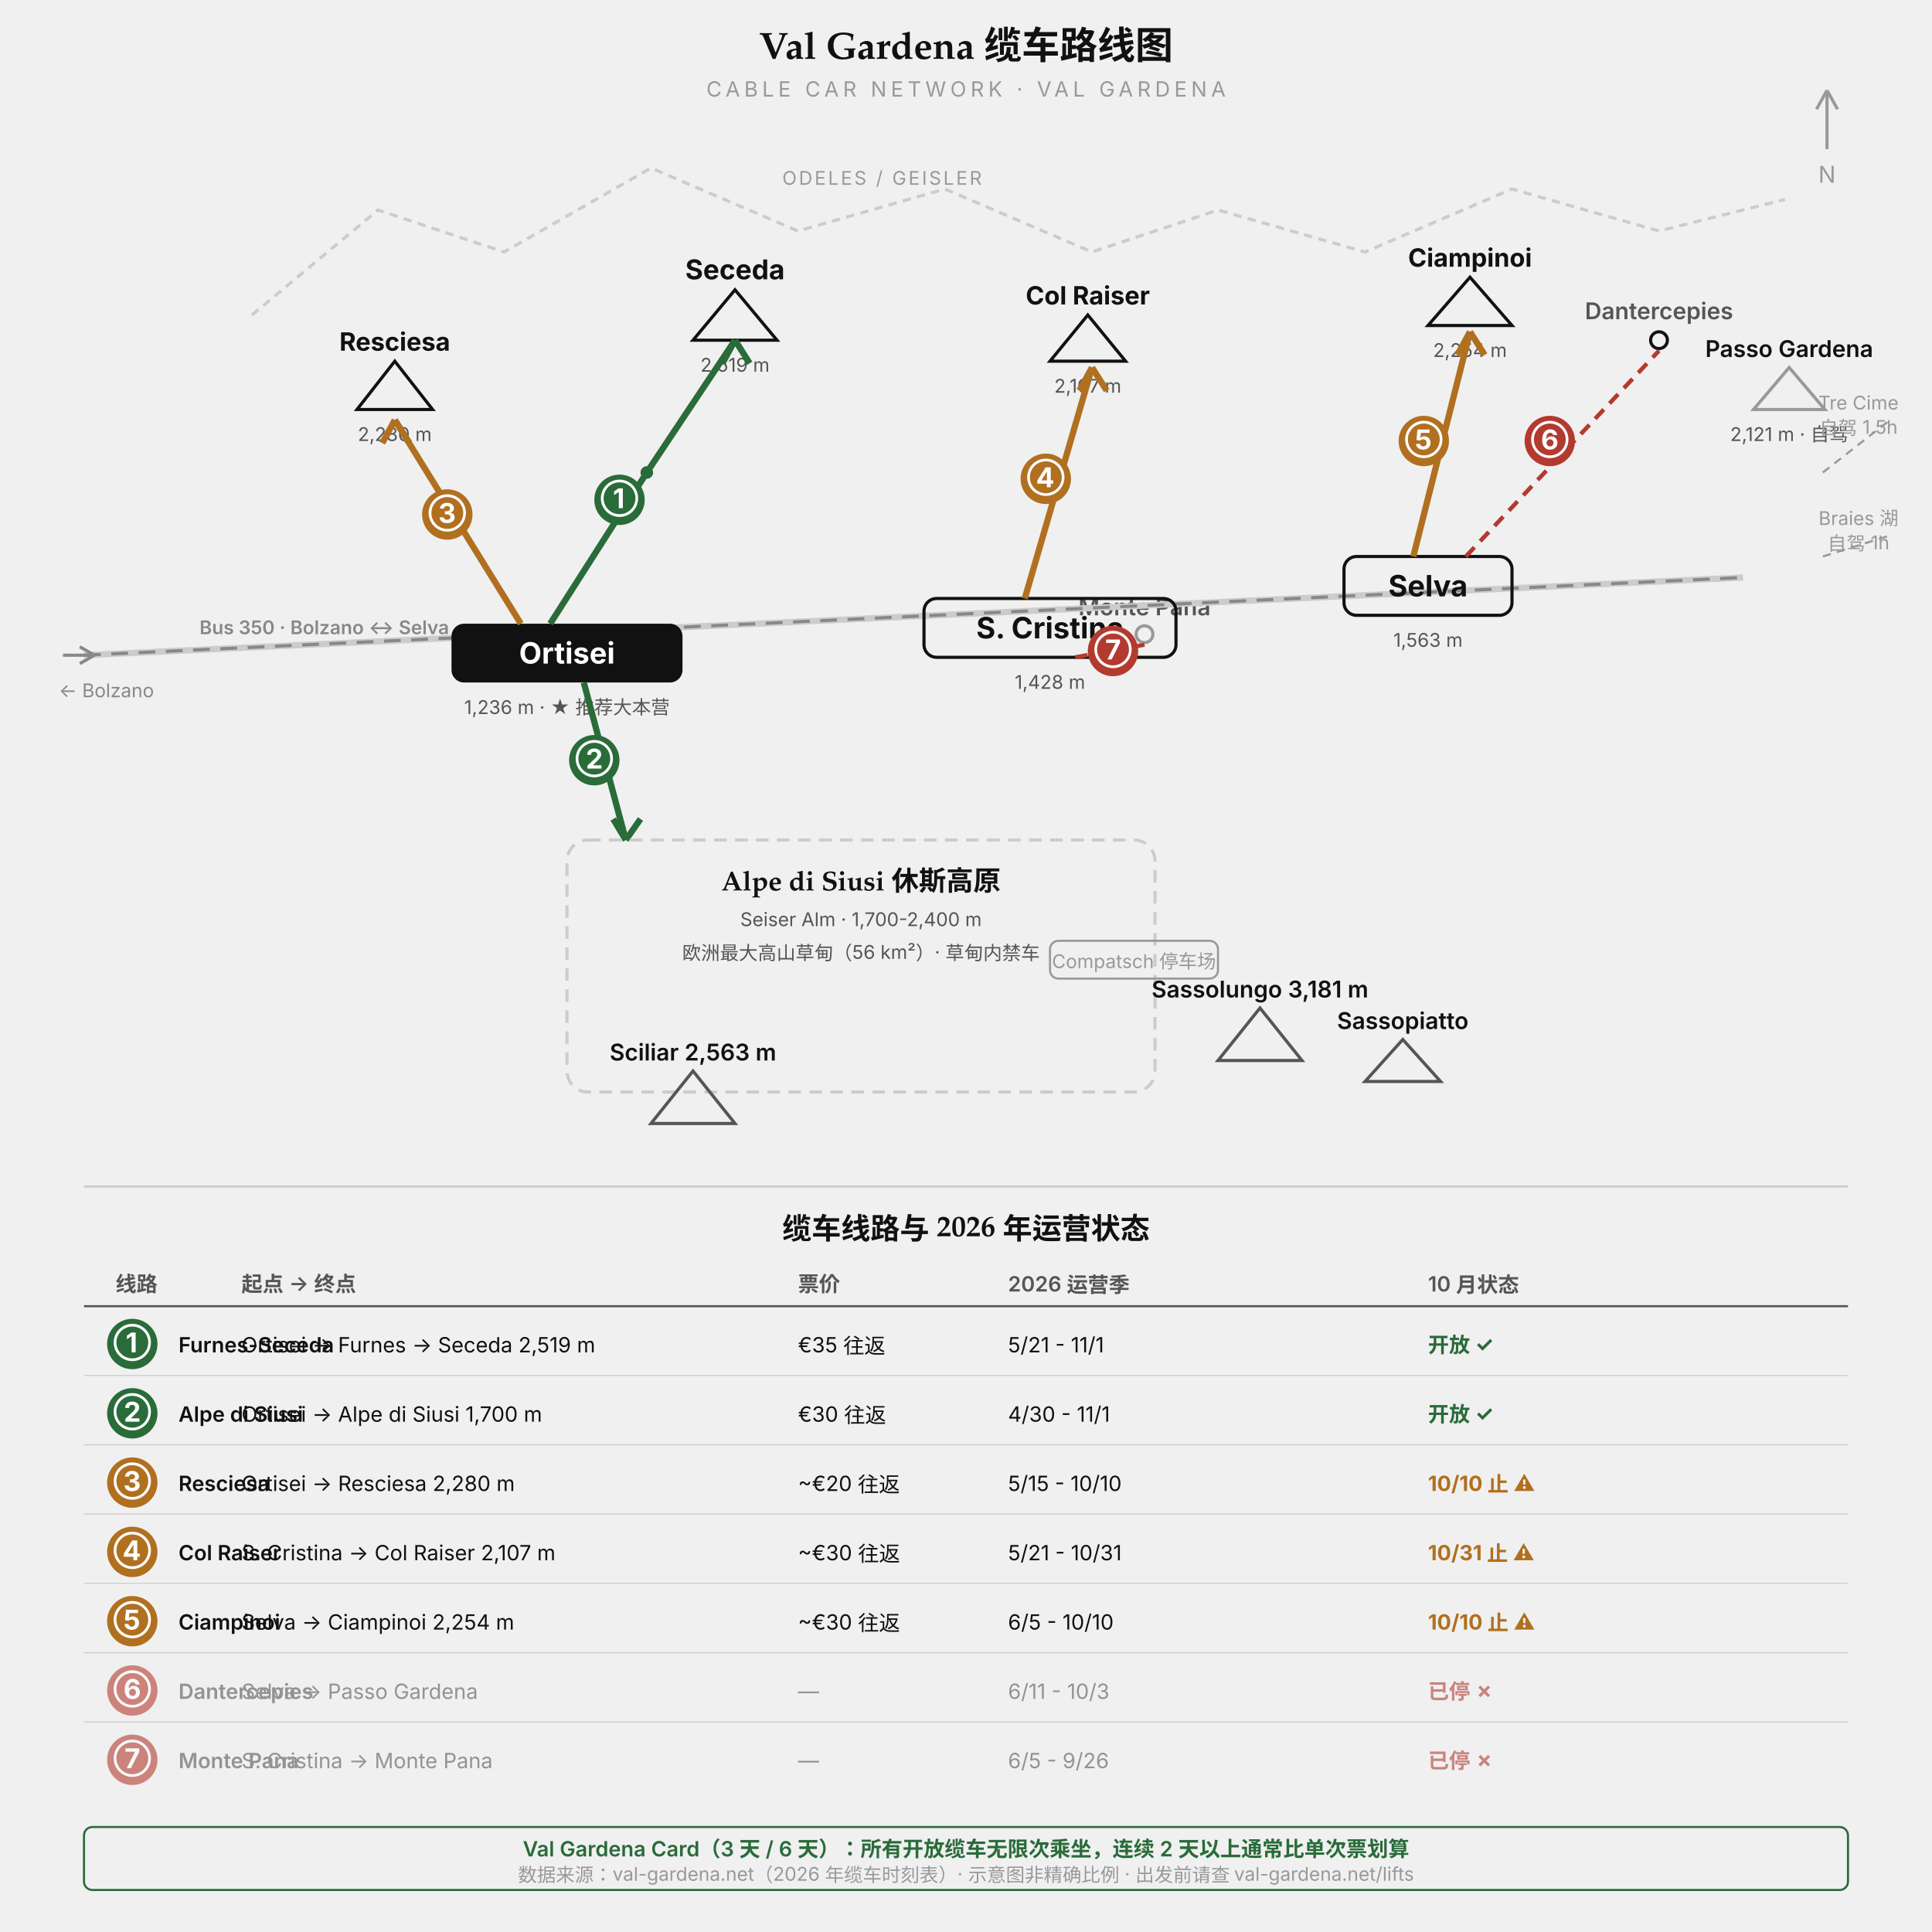
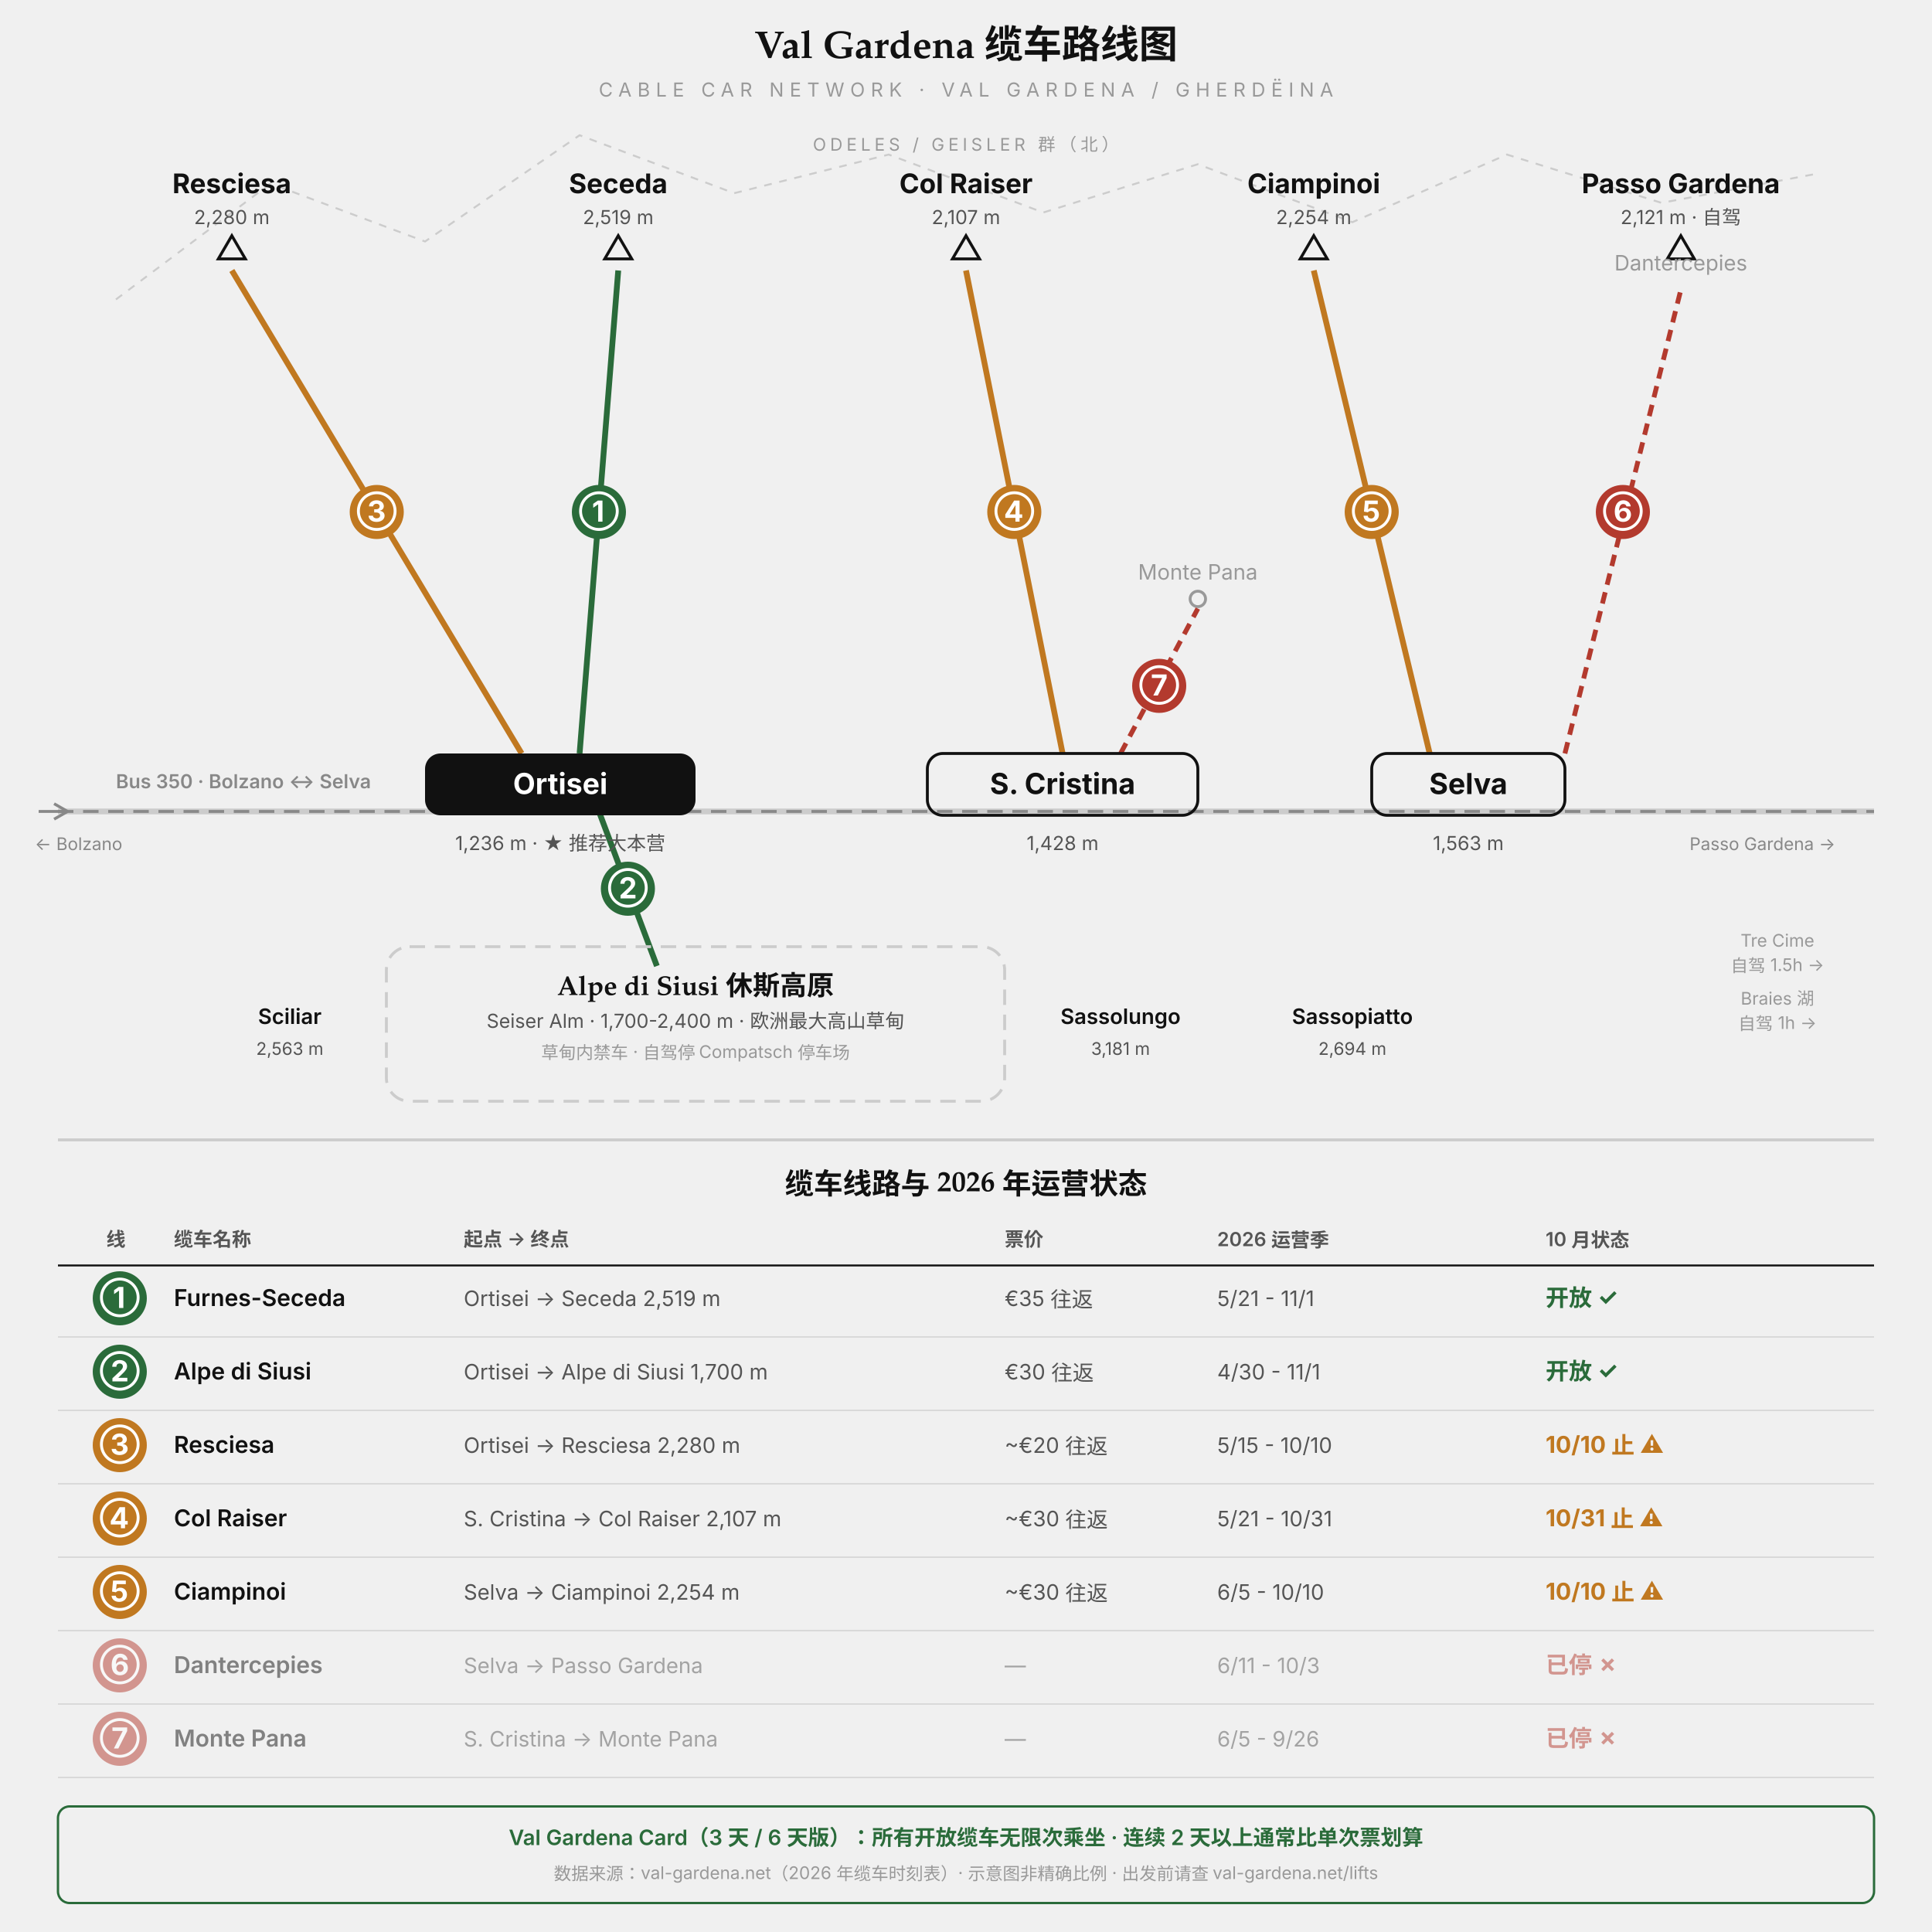
- <svg xmlns="http://www.w3.org/2000/svg" viewBox="0 0 920 920" style="font-family:-apple-system,BlinkMacSystemFont,'Segoe UI','PingFang SC','Microsoft YaHei',sans-serif;background:#ffffff;">
-   <text x="460" y="28" font-size="18" font-weight="700" fill="#111111" text-anchor="middle" font-family="'Palatino Linotype',Palatino,Georgia,'Songti SC',SimSun,serif">Val Gardena 缆车路线图</text>
-   <text x="460" y="46" font-size="10" fill="#999999" text-anchor="middle" letter-spacing="2">CABLE CAR NETWORK · VAL GARDENA</text>
-   <g transform="translate(870,55)">
-     <path d="M0,16 L0,-12 M0,-12 L-5,-3 M0,-12 L5,-3" stroke="#999999" stroke-width="1.5" fill="none" />
-     <text y="32" font-size="11" fill="#999999" text-anchor="middle">N</text>
-   </g>
-   <path d="M120,150 L180,100 L240,120 L310,80 L380,110 L450,90 L520,120 L580,100 L650,120 L720,90 L790,110 L850,95" fill="none" stroke="#cccccc" stroke-width="1.5" stroke-dasharray="4,3" />
-   <text x="420" y="88" font-size="9" fill="#999999" text-anchor="middle" letter-spacing="1">ODELES / GEISLER</text>
+ <svg xmlns="http://www.w3.org/2000/svg" viewBox="0 0 1000 1000" style="font-family:-apple-system,BlinkMacSystemFont,'Segoe UI','PingFang SC','Microsoft YaHei',sans-serif;background:#fff;">
+   <text x="500" y="30" font-size="20" font-weight="700" fill="#111" text-anchor="middle" font-family="'Palatino Linotype',Palatino,Georgia,'Songti SC',SimSun,serif">Val Gardena 缆车路线图</text>
+   <text x="500" y="50" font-size="10" fill="#999" text-anchor="middle" letter-spacing="3">CABLE CAR NETWORK · VAL GARDENA / GHERDËINA</text>
+   <path d="M60,155 L140,95 L220,125 L300,70 L380,100 L460,80 L540,110 L620,85 L700,115 L780,80 L860,105 L940,90" fill="none" stroke="#ccc" stroke-width="1" stroke-dasharray="4,4" />
+   <text x="500" y="78" font-size="9" fill="#999" text-anchor="middle" letter-spacing="2">ODELES / GEISLER 群（北）</text>
  <g text-anchor="middle">
-     <path d="M170,195 L188,172 L206,195 Z" fill="none" stroke="#111111" stroke-width="1.5" />
-     <text x="188" y="167" font-size="12" font-weight="700" fill="#111111">Resciesa</text>
-     <text x="188" y="210" font-size="9" fill="#555555">2,280 m</text>
-     <path d="M330,162 L350,138 L370,162 Z" fill="none" stroke="#111111" stroke-width="1.5" />
-     <text x="350" y="133" font-size="13" font-weight="700" fill="#111111">Seceda</text>
-     <text x="350" y="177" font-size="9" fill="#555555">2,519 m</text>
-     <path d="M500,172 L518,150 L536,172 Z" fill="none" stroke="#111111" stroke-width="1.5" />
-     <text x="518" y="145" font-size="12" font-weight="700" fill="#111111">Col Raiser</text>
-     <text x="518" y="187" font-size="9" fill="#555555">2,107 m</text>
-     <path d="M680,155 L700,132 L720,155 Z" fill="none" stroke="#111111" stroke-width="1.5" />
-     <text x="700" y="127" font-size="12" font-weight="700" fill="#111111">Ciampinoi</text>
-     <text x="700" y="170" font-size="9" fill="#555555">2,254 m</text>
-     <circle cx="790" cy="162" r="4" fill="none" stroke="#111111" stroke-width="1.5" />
-     <text x="790" y="152" font-size="11" font-weight="600" fill="#555555">Dantercepies</text>
-     <path d="M835,195 L852,175 L869,195 Z" fill="none" stroke="#999999" stroke-width="1.5" />
-     <text x="852" y="170" font-size="11" font-weight="600" fill="#111111">Passo Gardena</text>
-     <text x="852" y="210" font-size="9" fill="#555555">2,121 m · 自驾</text>
-     <circle cx="545" cy="302" r="4" fill="none" stroke="#999999" stroke-width="1.5" />
-     <text x="545" y="293" font-size="11" font-weight="600" fill="#555555">Monte Pana</text>
-   </g>
-   <line x1="40" y1="312" x2="830" y2="275" stroke="#cccccc" stroke-width="3" />
-   <line x1="40" y1="312" x2="830" y2="275" stroke="#888888" stroke-width="1.5" stroke-dasharray="8,5" />
-   <text x="95" y="302" font-size="9" fill="#888888" font-weight="600">Bus 350 · Bolzano ↔ Selva</text>
-   <path d="M30,312 L45,312 M45,312 L38,308 M45,312 L38,316" stroke="#888888" stroke-width="1.5" fill="none" />
-   <text x="28" y="332" font-size="9" fill="#888888">← Bolzano</text>
-   <g text-anchor="middle">
-     <rect x="215" y="297" width="110" height="28" rx="6" fill="#111111" />
-     <text x="270" y="316" font-size="14" font-weight="700" fill="#fff">Ortisei</text>
-     <text x="270" y="340" font-size="9" fill="#555555">1,236 m · ★ 推荐大本营</text>
-     <rect x="440" y="285" width="120" height="28" rx="6" fill="none" stroke="#111111" stroke-width="1.5" />
-     <text x="500" y="304" font-size="14" font-weight="700" fill="#111111">S. Cristina</text>
-     <text x="500" y="328" font-size="9" fill="#555555">1,428 m</text>
-     <rect x="640" y="265" width="80" height="28" rx="6" fill="none" stroke="#111111" stroke-width="1.5" />
-     <text x="680" y="284" font-size="14" font-weight="700" fill="#111111">Selva</text>
-     <text x="680" y="308" font-size="9" fill="#555555">1,563 m</text>
-   </g>
-   <line x1="262" y1="297" x2="308" y2="225" stroke="#2a6b3a" stroke-width="3" />
-   <circle cx="308" cy="225" r="3" fill="#2a6b3a" />
-   <line x1="308" y1="225" x2="350" y2="162" stroke="#2a6b3a" stroke-width="3" />
-   <path d="M350,162 L344,173 M350,162 L357,173" stroke="#2a6b3a" stroke-width="3" fill="none" />
-   <circle cx="295" cy="238" r="12" fill="#2a6b3a" />
-   <text x="295" y="242" font-size="13" font-weight="700" fill="#fff" text-anchor="middle">①</text>
-   <line x1="278" y1="325" x2="298" y2="400" stroke="#2a6b3a" stroke-width="3" />
-   <path d="M298,400 L292,390 M298,400 L305,390" stroke="#2a6b3a" stroke-width="3" fill="none" />
-   <circle cx="283" cy="362" r="12" fill="#2a6b3a" />
-   <text x="283" y="366" font-size="13" font-weight="700" fill="#fff" text-anchor="middle">②</text>
-   <line x1="248" y1="297" x2="188" y2="200" stroke="#b07020" stroke-width="3" />
-   <path d="M188,200 L182,211 M188,200 L195,211" stroke="#b07020" stroke-width="3" fill="none" />
-   <circle cx="213" cy="245" r="12" fill="#b07020" />
-   <text x="213" y="249" font-size="13" font-weight="700" fill="#fff" text-anchor="middle">③</text>
-   <line x1="488" y1="285" x2="520" y2="175" stroke="#b07020" stroke-width="3" />
-   <path d="M520,175 L514,186 M520,175 L527,186" stroke="#b07020" stroke-width="3" fill="none" />
-   <circle cx="498" cy="228" r="12" fill="#b07020" />
-   <text x="498" y="232" font-size="13" font-weight="700" fill="#fff" text-anchor="middle">④</text>
-   <line x1="673" y1="265" x2="700" y2="158" stroke="#b07020" stroke-width="3" />
-   <path d="M700,158 L694,169 M700,158 L707,169" stroke="#b07020" stroke-width="3" fill="none" />
-   <circle cx="678" cy="210" r="12" fill="#b07020" />
-   <text x="678" y="214" font-size="13" font-weight="700" fill="#fff" text-anchor="middle">⑤</text>
-   <line x1="698" y1="265" x2="790" y2="167" stroke="#b33a2e" stroke-width="2" stroke-dasharray="6,4" />
-   <circle cx="738" cy="210" r="12" fill="#b33a2e" />
-   <text x="738" y="214" font-size="13" font-weight="700" fill="#fff" text-anchor="middle">⑥</text>
-   <line x1="512" y1="313" x2="545" y2="307" stroke="#b33a2e" stroke-width="2" stroke-dasharray="6,4" />
-   <circle cx="530" cy="310" r="12" fill="#b33a2e" />
-   <text x="530" y="314" font-size="13" font-weight="700" fill="#fff" text-anchor="middle">⑦</text>
-   <rect x="270" y="400" width="280" height="120" rx="10" fill="none" stroke="#cccccc" stroke-width="1.5" stroke-dasharray="6,4" />
-   <g text-anchor="middle">
-     <text x="410" y="424" font-size="13" font-weight="700" fill="#111111" font-family="'Palatino Linotype',Palatino,Georgia,'Songti SC',SimSun,serif">Alpe di Siusi 休斯高原</text>
-     <text x="410" y="441" font-size="9" fill="#555555">Seiser Alm · 1,700-2,400 m</text>
-     <text x="410" y="457" font-size="9" fill="#555555">欧洲最大高山草甸（56 km²）· 草甸内禁车</text>
-   </g>
-   <g>
-     <rect x="500" y="448" width="80" height="18" rx="4" fill="none" stroke="#999999" stroke-width="1" />
-     <text x="540" y="461" font-size="9" fill="#999999" text-anchor="middle">Compatsch 停车场</text>
+     <text x="120" y="100" font-size="14" font-weight="700" fill="#111">Resciesa</text>
+     <text x="120" y="116" font-size="10" fill="#555">2,280 m</text>
+     <path d="M113,134 L120,122 L127,134 Z" fill="none" stroke="#111" stroke-width="1.5" />
  </g>
  <g text-anchor="middle">
-     <path d="M580,505 L600,480 L620,505 Z" fill="none" stroke="#555555" stroke-width="1.5" />
-     <text x="600" y="475" font-size="11" font-weight="600" fill="#111111">Sassolungo 3,181 m</text>
-     <path d="M650,515 L668,495 L686,515 Z" fill="none" stroke="#555555" stroke-width="1.5" />
-     <text x="668" y="490" font-size="11" font-weight="600" fill="#111111">Sassopiatto</text>
-     <path d="M310,535 L330,510 L350,535 Z" fill="none" stroke="#555555" stroke-width="1.5" />
-     <text x="330" y="505" font-size="11" font-weight="600" fill="#111111">Sciliar 2,563 m</text>
+     <text x="320" y="100" font-size="14" font-weight="700" fill="#111">Seceda</text>
+     <text x="320" y="116" font-size="10" fill="#555">2,519 m</text>
+     <path d="M313,134 L320,122 L327,134 Z" fill="none" stroke="#111" stroke-width="1.5" />
  </g>
-   <g font-size="9" fill="#999999">
-     <line x1="868" y1="225" x2="900" y2="200" stroke="#999999" stroke-width="1" stroke-dasharray="4,3" />
-     <text x="885" y="195" text-anchor="middle">Tre Cime</text>
-     <text x="885" y="207" text-anchor="middle">自驾 1.5h</text>
-     <line x1="868" y1="265" x2="900" y2="255" stroke="#999999" stroke-width="1" stroke-dasharray="4,3" />
-     <text x="885" y="250" text-anchor="middle">Braies 湖</text>
-     <text x="885" y="262" text-anchor="middle">自驾 1h</text>
+   <g text-anchor="middle">
+     <text x="500" y="100" font-size="14" font-weight="700" fill="#111">Col Raiser</text>
+     <text x="500" y="116" font-size="10" fill="#555">2,107 m</text>
+     <path d="M493,134 L500,122 L507,134 Z" fill="none" stroke="#111" stroke-width="1.5" />
  </g>
-   <line x1="40" y1="565" x2="880" y2="565" stroke="#cccccc" stroke-width="1" />
-   <text x="460" y="590" font-size="14" font-weight="700" fill="#111111" text-anchor="middle" font-family="'Palatino Linotype',Palatino,Georgia,'Songti SC',SimSun,serif">缆车线路与 2026 年运营状态</text>
-   <g font-size="10" font-weight="600" fill="#555555">
-     <text x="55" y="615">线路</text>
-     <text x="115" y="615">起点 → 终点</text>
-     <text x="380" y="615">票价</text>
-     <text x="480" y="615">2026 运营季</text>
-     <text x="680" y="615">10 月状态</text>
+   <g text-anchor="middle">
+     <text x="680" y="100" font-size="14" font-weight="700" fill="#111">Ciampinoi</text>
+     <text x="680" y="116" font-size="10" fill="#555">2,254 m</text>
+     <path d="M673,134 L680,122 L687,134 Z" fill="none" stroke="#111" stroke-width="1.5" />
  </g>
-   <line x1="40" y1="622" x2="880" y2="622" stroke="#555555" stroke-width="1" />
-   <g font-size="10">
-     <circle cx="63" cy="640" r="12" fill="#2a6b3a" />
-     <text x="63" y="644" font-size="13" font-weight="700" fill="#fff" text-anchor="middle">①</text>
-     <text x="85" y="644" fill="#111111" font-weight="600">Furnes-Seceda</text>
-     <text x="115" y="644" fill="#111111">Ortisei → Furnes → Seceda 2,519 m</text>
-     <text x="380" y="644" fill="#111111">€35 往返</text>
-     <text x="480" y="644" fill="#111111">5/21 - 11/1</text>
-     <text x="680" y="644" fill="#2a6b3a" font-weight="700">开放 ✓</text>
+   <g text-anchor="middle">
+     <text x="870" y="100" font-size="14" font-weight="700" fill="#111">Passo Gardena</text>
+     <text x="870" y="116" font-size="10" fill="#555">2,121 m · 自驾</text>
+     <path d="M863,134 L870,122 L877,134 Z" fill="none" stroke="#111" stroke-width="1.5" />
  </g>
-   <line x1="40" y1="655" x2="880" y2="655" stroke="#cccccc" stroke-width="0.5" />
-   <g font-size="10">
-     <circle cx="63" cy="673" r="12" fill="#2a6b3a" />
-     <text x="63" y="677" font-size="13" font-weight="700" fill="#fff" text-anchor="middle">②</text>
-     <text x="85" y="677" fill="#111111" font-weight="600">Alpe di Siusi</text>
-     <text x="115" y="677" fill="#111111">Ortisei → Alpe di Siusi 1,700 m</text>
-     <text x="380" y="677" fill="#111111">€30 往返</text>
-     <text x="480" y="677" fill="#111111">4/30 - 11/1</text>
-     <text x="680" y="677" fill="#2a6b3a" font-weight="700">开放 ✓</text>
+   <g text-anchor="middle">
+     <text x="870" y="140" font-size="11" fill="#999">Dantercepies</text>
  </g>
-   <line x1="40" y1="688" x2="880" y2="688" stroke="#cccccc" stroke-width="0.5" />
-   <g font-size="10">
-     <circle cx="63" cy="706" r="12" fill="#b07020" />
-     <text x="63" y="710" font-size="13" font-weight="700" fill="#fff" text-anchor="middle">③</text>
-     <text x="85" y="710" fill="#111111" font-weight="600">Resciesa</text>
-     <text x="115" y="710" fill="#111111">Ortisei → Resciesa 2,280 m</text>
-     <text x="380" y="710" fill="#111111">~€20 往返</text>
-     <text x="480" y="710" fill="#111111">5/15 - 10/10</text>
-     <text x="680" y="710" fill="#b07020" font-weight="700">10/10 止 ⚠</text>
+   <g text-anchor="middle">
+     <text x="620" y="300" font-size="11" fill="#999">Monte Pana</text>
+     <circle cx="620" cy="310" r="4" fill="none" stroke="#999" stroke-width="1.5" />
  </g>
-   <line x1="40" y1="721" x2="880" y2="721" stroke="#cccccc" stroke-width="0.5" />
-   <g font-size="10">
-     <circle cx="63" cy="739" r="12" fill="#b07020" />
-     <text x="63" y="743" font-size="13" font-weight="700" fill="#fff" text-anchor="middle">④</text>
-     <text x="85" y="743" fill="#111111" font-weight="600">Col Raiser</text>
-     <text x="115" y="743" fill="#111111">S. Cristina → Col Raiser 2,107 m</text>
-     <text x="380" y="743" fill="#111111">~€30 往返</text>
-     <text x="480" y="743" fill="#111111">5/21 - 10/31</text>
-     <text x="680" y="743" fill="#b07020" font-weight="700">10/31 止 ⚠</text>
+   <line x1="300" y1="390" x2="320" y2="140" stroke="#2a6b3a" stroke-width="3" />
+   <circle cx="310" cy="265" r="14" fill="#2a6b3a" />
+   <text x="310" y="270" font-size="15" font-weight="700" fill="#fff" text-anchor="middle">①</text>
+   <line x1="310" y1="420" x2="340" y2="500" stroke="#2a6b3a" stroke-width="3" />
+   <circle cx="325" cy="460" r="14" fill="#2a6b3a" />
+   <text x="325" y="465" font-size="15" font-weight="700" fill="#fff" text-anchor="middle">②</text>
+   <line x1="270" y1="390" x2="120" y2="140" stroke="#c07820" stroke-width="3" />
+   <circle cx="195" cy="265" r="14" fill="#c07820" />
+   <text x="195" y="270" font-size="15" font-weight="700" fill="#fff" text-anchor="middle">③</text>
+   <line x1="550" y1="390" x2="500" y2="140" stroke="#c07820" stroke-width="3" />
+   <circle cx="525" cy="265" r="14" fill="#c07820" />
+   <text x="525" y="270" font-size="15" font-weight="700" fill="#fff" text-anchor="middle">④</text>
+   <line x1="740" y1="390" x2="680" y2="140" stroke="#c07820" stroke-width="3" />
+   <circle cx="710" cy="265" r="14" fill="#c07820" />
+   <text x="710" y="270" font-size="15" font-weight="700" fill="#fff" text-anchor="middle">⑤</text>
+   <line x1="810" y1="390" x2="870" y2="150" stroke="#b33a2e" stroke-width="2.5" stroke-dasharray="6,4" />
+   <circle cx="840" cy="265" r="14" fill="#b33a2e" />
+   <text x="840" y="270" font-size="15" font-weight="700" fill="#fff" text-anchor="middle">⑥</text>
+   <line x1="580" y1="390" x2="620" y2="315" stroke="#b33a2e" stroke-width="2.5" stroke-dasharray="6,4" />
+   <circle cx="600" cy="355" r="14" fill="#b33a2e" />
+   <text x="600" y="360" font-size="15" font-weight="700" fill="#fff" text-anchor="middle">⑦</text>
+   <line x1="30" y1="420" x2="970" y2="420" stroke="#ccc" stroke-width="3" />
+   <line x1="30" y1="420" x2="970" y2="420" stroke="#888" stroke-width="1.5" stroke-dasharray="8,5" />
+   <text x="60" y="408" font-size="10" fill="#888" font-weight="600">Bus 350 · Bolzano ↔ Selva</text>
+   <path d="M20,420 L35,420 M35,420 L28,416 M35,420 L28,424" stroke="#888" stroke-width="1.5" fill="none" />
+   <text x="18" y="440" font-size="9" fill="#888">← Bolzano</text>
+   <text x="950" y="440" font-size="9" fill="#888" text-anchor="end">Passo Gardena →</text>
+   <g text-anchor="middle">
+     <rect x="220" y="390" width="140" height="32" rx="8" fill="#111" />
+     <text x="290" y="411" font-size="15" font-weight="700" fill="#fff">Ortisei</text>
+     <text x="290" y="440" font-size="10" fill="#555">1,236 m · ★ 推荐大本营</text>
  </g>
-   <line x1="40" y1="754" x2="880" y2="754" stroke="#cccccc" stroke-width="0.5" />
-   <g font-size="10">
-     <circle cx="63" cy="772" r="12" fill="#b07020" />
-     <text x="63" y="776" font-size="13" font-weight="700" fill="#fff" text-anchor="middle">⑤</text>
-     <text x="85" y="776" fill="#111111" font-weight="600">Ciampinoi</text>
-     <text x="115" y="776" fill="#111111">Selva → Ciampinoi 2,254 m</text>
-     <text x="380" y="776" fill="#111111">~€30 往返</text>
-     <text x="480" y="776" fill="#111111">6/5 - 10/10</text>
-     <text x="680" y="776" fill="#b07020" font-weight="700">10/10 止 ⚠</text>
+   <g text-anchor="middle">
+     <rect x="480" y="390" width="140" height="32" rx="8" fill="none" stroke="#111" stroke-width="1.5" />
+     <text x="550" y="411" font-size="15" font-weight="700" fill="#111">S. Cristina</text>
+     <text x="550" y="440" font-size="10" fill="#555">1,428 m</text>
  </g>
-   <line x1="40" y1="787" x2="880" y2="787" stroke="#cccccc" stroke-width="0.5" />
-   <g font-size="10" opacity="0.6">
-     <circle cx="63" cy="805" r="12" fill="#b33a2e" />
-     <text x="63" y="809" font-size="13" font-weight="700" fill="#fff" text-anchor="middle">⑥</text>
-     <text x="85" y="809" fill="#555555" font-weight="600">Dantercepies</text>
-     <text x="115" y="809" fill="#555555">Selva → Passo Gardena</text>
-     <text x="380" y="809" fill="#555555">—</text>
-     <text x="480" y="809" fill="#555555">6/11 - 10/3</text>
-     <text x="680" y="809" fill="#b33a2e" font-weight="700">已停 ✗</text>
+   <g text-anchor="middle">
+     <rect x="710" y="390" width="100" height="32" rx="8" fill="none" stroke="#111" stroke-width="1.5" />
+     <text x="760" y="411" font-size="15" font-weight="700" fill="#111">Selva</text>
+     <text x="760" y="440" font-size="10" fill="#555">1,563 m</text>
  </g>
-   <line x1="40" y1="820" x2="880" y2="820" stroke="#cccccc" stroke-width="0.5" />
-   <g font-size="10" opacity="0.6">
-     <circle cx="63" cy="838" r="12" fill="#b33a2e" />
-     <text x="63" y="842" font-size="13" font-weight="700" fill="#fff" text-anchor="middle">⑦</text>
-     <text x="85" y="842" fill="#555555" font-weight="600">Monte Pana</text>
-     <text x="115" y="842" fill="#555555">S. Cristina → Monte Pana</text>
-     <text x="380" y="842" fill="#555555">—</text>
-     <text x="480" y="842" fill="#555555">6/5 - 9/26</text>
-     <text x="680" y="842" fill="#b33a2e" font-weight="700">已停 ✗</text>
+   <rect x="200" y="490" width="320" height="80" rx="12" fill="none" stroke="#ccc" stroke-width="1.5" stroke-dasharray="8,5" />
+   <g text-anchor="middle">
+     <text x="360" y="515" font-size="14" font-weight="700" fill="#111" font-family="'Palatino Linotype',Palatino,Georgia,'Songti SC',SimSun,serif">Alpe di Siusi 休斯高原</text>
+     <text x="360" y="532" font-size="10" fill="#555">Seiser Alm · 1,700-2,400 m · 欧洲最大高山草甸</text>
+     <text x="360" y="548" font-size="9" fill="#999">草甸内禁车 · 自驾停 Compatsch 停车场</text>
  </g>
-   <g transform="translate(40,870)">
-     <rect x="0" y="0" width="840" height="30" rx="4" fill="none" stroke="#2a6b3a" stroke-width="1" />
-     <text x="420" y="14" font-size="10" fill="#2a6b3a" font-weight="600" text-anchor="middle">Val Gardena Card（3 天 / 6 天）：所有开放缆车无限次乘坐，连续 2 天以上通常比单次票划算</text>
-     <text x="420" y="26" font-size="9" fill="#999999" text-anchor="middle">数据来源：val-gardena.net（2026 年缆车时刻表）· 示意图非精确比例 · 出发前请查 val-gardena.net/lifts</text>
+   <g text-anchor="middle">
+     <text x="580" y="530" font-size="11" font-weight="600" fill="#111">Sassolungo</text>
+     <text x="580" y="546" font-size="9" fill="#555">3,181 m</text>
+     <text x="700" y="530" font-size="11" font-weight="600" fill="#111">Sassopiatto</text>
+     <text x="700" y="546" font-size="9" fill="#555">2,694 m</text>
+     <text x="150" y="530" font-size="11" font-weight="600" fill="#111">Sciliar</text>
+     <text x="150" y="546" font-size="9" fill="#555">2,563 m</text>
+   </g>
+   <g font-size="9" fill="#999" text-anchor="middle">
+     <text x="920" y="490">Tre Cime</text>
+     <text x="920" y="503">自驾 1.5h →</text>
+     <text x="920" y="520">Braies 湖</text>
+     <text x="920" y="533">自驾 1h →</text>
+   </g>
+   <line x1="30" y1="590" x2="970" y2="590" stroke="#ccc" stroke-width="1.5" />
+   <text x="500" y="618" font-size="15" font-weight="700" fill="#111" text-anchor="middle" font-family="'Palatino Linotype',Palatino,Georgia,'Songti SC',SimSun,serif">缆车线路与 2026 年运营状态</text>
+   <g font-size="10" font-weight="600" fill="#555">
+     <text x="55" y="645">线</text>
+     <text x="90" y="645">缆车名称</text>
+     <text x="240" y="645">起点 → 终点</text>
+     <text x="520" y="645">票价</text>
+     <text x="630" y="645">2026 运营季</text>
+     <text x="800" y="645">10 月状态</text>
+   </g>
+   <line x1="30" y1="655" x2="970" y2="655" stroke="#111" stroke-width="1" />
+   <g>
+     <circle cx="62" cy="672" r="14" fill="#2a6b3a" />
+     <text x="62" y="677" font-size="15" font-weight="700" fill="#fff" text-anchor="middle">①</text>
+     <text x="90" y="676" font-size="12" font-weight="600" fill="#111">Furnes-Seceda</text>
+     <text x="240" y="676" font-size="11" fill="#555">Ortisei → Seceda 2,519 m</text>
+     <text x="520" y="676" font-size="11" fill="#555">€35 往返</text>
+     <text x="630" y="676" font-size="11" fill="#555">5/21 - 11/1</text>
+     <text x="800" y="676" font-size="12" font-weight="700" fill="#2a6b3a">开放 ✓</text>
+   </g>
+   <line x1="30" y1="692" x2="970" y2="692" stroke="#ccc" stroke-width="0.5" />
+   <g>
+     <circle cx="62" cy="710" r="14" fill="#2a6b3a" />
+     <text x="62" y="715" font-size="15" font-weight="700" fill="#fff" text-anchor="middle">②</text>
+     <text x="90" y="714" font-size="12" font-weight="600" fill="#111">Alpe di Siusi</text>
+     <text x="240" y="714" font-size="11" fill="#555">Ortisei → Alpe di Siusi 1,700 m</text>
+     <text x="520" y="714" font-size="11" fill="#555">€30 往返</text>
+     <text x="630" y="714" font-size="11" fill="#555">4/30 - 11/1</text>
+     <text x="800" y="714" font-size="12" font-weight="700" fill="#2a6b3a">开放 ✓</text>
+   </g>
+   <line x1="30" y1="730" x2="970" y2="730" stroke="#ccc" stroke-width="0.5" />
+   <g>
+     <circle cx="62" cy="748" r="14" fill="#c07820" />
+     <text x="62" y="753" font-size="15" font-weight="700" fill="#fff" text-anchor="middle">③</text>
+     <text x="90" y="752" font-size="12" font-weight="600" fill="#111">Resciesa</text>
+     <text x="240" y="752" font-size="11" fill="#555">Ortisei → Resciesa 2,280 m</text>
+     <text x="520" y="752" font-size="11" fill="#555">~€20 往返</text>
+     <text x="630" y="752" font-size="11" fill="#555">5/15 - 10/10</text>
+     <text x="800" y="752" font-size="12" font-weight="700" fill="#c07820">10/10 止 ⚠</text>
+   </g>
+   <line x1="30" y1="768" x2="970" y2="768" stroke="#ccc" stroke-width="0.5" />
+   <g>
+     <circle cx="62" cy="786" r="14" fill="#c07820" />
+     <text x="62" y="791" font-size="15" font-weight="700" fill="#fff" text-anchor="middle">④</text>
+     <text x="90" y="790" font-size="12" font-weight="600" fill="#111">Col Raiser</text>
+     <text x="240" y="790" font-size="11" fill="#555">S. Cristina → Col Raiser 2,107 m</text>
+     <text x="520" y="790" font-size="11" fill="#555">~€30 往返</text>
+     <text x="630" y="790" font-size="11" fill="#555">5/21 - 10/31</text>
+     <text x="800" y="790" font-size="12" font-weight="700" fill="#c07820">10/31 止 ⚠</text>
+   </g>
+   <line x1="30" y1="806" x2="970" y2="806" stroke="#ccc" stroke-width="0.5" />
+   <g>
+     <circle cx="62" cy="824" r="14" fill="#c07820" />
+     <text x="62" y="829" font-size="15" font-weight="700" fill="#fff" text-anchor="middle">⑤</text>
+     <text x="90" y="828" font-size="12" font-weight="600" fill="#111">Ciampinoi</text>
+     <text x="240" y="828" font-size="11" fill="#555">Selva → Ciampinoi 2,254 m</text>
+     <text x="520" y="828" font-size="11" fill="#555">~€30 往返</text>
+     <text x="630" y="828" font-size="11" fill="#555">6/5 - 10/10</text>
+     <text x="800" y="828" font-size="12" font-weight="700" fill="#c07820">10/10 止 ⚠</text>
+   </g>
+   <line x1="30" y1="844" x2="970" y2="844" stroke="#ccc" stroke-width="0.5" />
+   <g opacity="0.5">
+     <circle cx="62" cy="862" r="14" fill="#b33a2e" />
+     <text x="62" y="867" font-size="15" font-weight="700" fill="#fff" text-anchor="middle">⑥</text>
+     <text x="90" y="866" font-size="12" font-weight="600" fill="#111">Dantercepies</text>
+     <text x="240" y="866" font-size="11" fill="#555">Selva → Passo Gardena</text>
+     <text x="520" y="866" font-size="11" fill="#555">—</text>
+     <text x="630" y="866" font-size="11" fill="#555">6/11 - 10/3</text>
+     <text x="800" y="866" font-size="12" font-weight="700" fill="#b33a2e">已停 ✗</text>
+   </g>
+   <line x1="30" y1="882" x2="970" y2="882" stroke="#ccc" stroke-width="0.5" />
+   <g opacity="0.5">
+     <circle cx="62" cy="900" r="14" fill="#b33a2e" />
+     <text x="62" y="905" font-size="15" font-weight="700" fill="#fff" text-anchor="middle">⑦</text>
+     <text x="90" y="904" font-size="12" font-weight="600" fill="#111">Monte Pana</text>
+     <text x="240" y="904" font-size="11" fill="#555">S. Cristina → Monte Pana</text>
+     <text x="520" y="904" font-size="11" fill="#555">—</text>
+     <text x="630" y="904" font-size="11" fill="#555">6/5 - 9/26</text>
+     <text x="800" y="904" font-size="12" font-weight="700" fill="#b33a2e">已停 ✗</text>
+   </g>
+   <line x1="30" y1="920" x2="970" y2="920" stroke="#ccc" stroke-width="0.5" />
+   <g transform="translate(30,935)">
+     <rect x="0" y="0" width="940" height="50" rx="6" fill="none" stroke="#2a6b3a" stroke-width="1.2" />
+     <text x="470" y="20" font-size="11" fill="#2a6b3a" font-weight="600" text-anchor="middle">
+       Val Gardena Card（3 天 / 6 天版）：所有开放缆车无限次乘坐 · 连续 2 天以上通常比单次票划算
+     </text>
+     <text x="470" y="38" font-size="9" fill="#999" text-anchor="middle">
+       数据来源：val-gardena.net（2026 年缆车时刻表）· 示意图非精确比例 · 出发前请查 val-gardena.net/lifts
+     </text>
  </g>
</svg>
